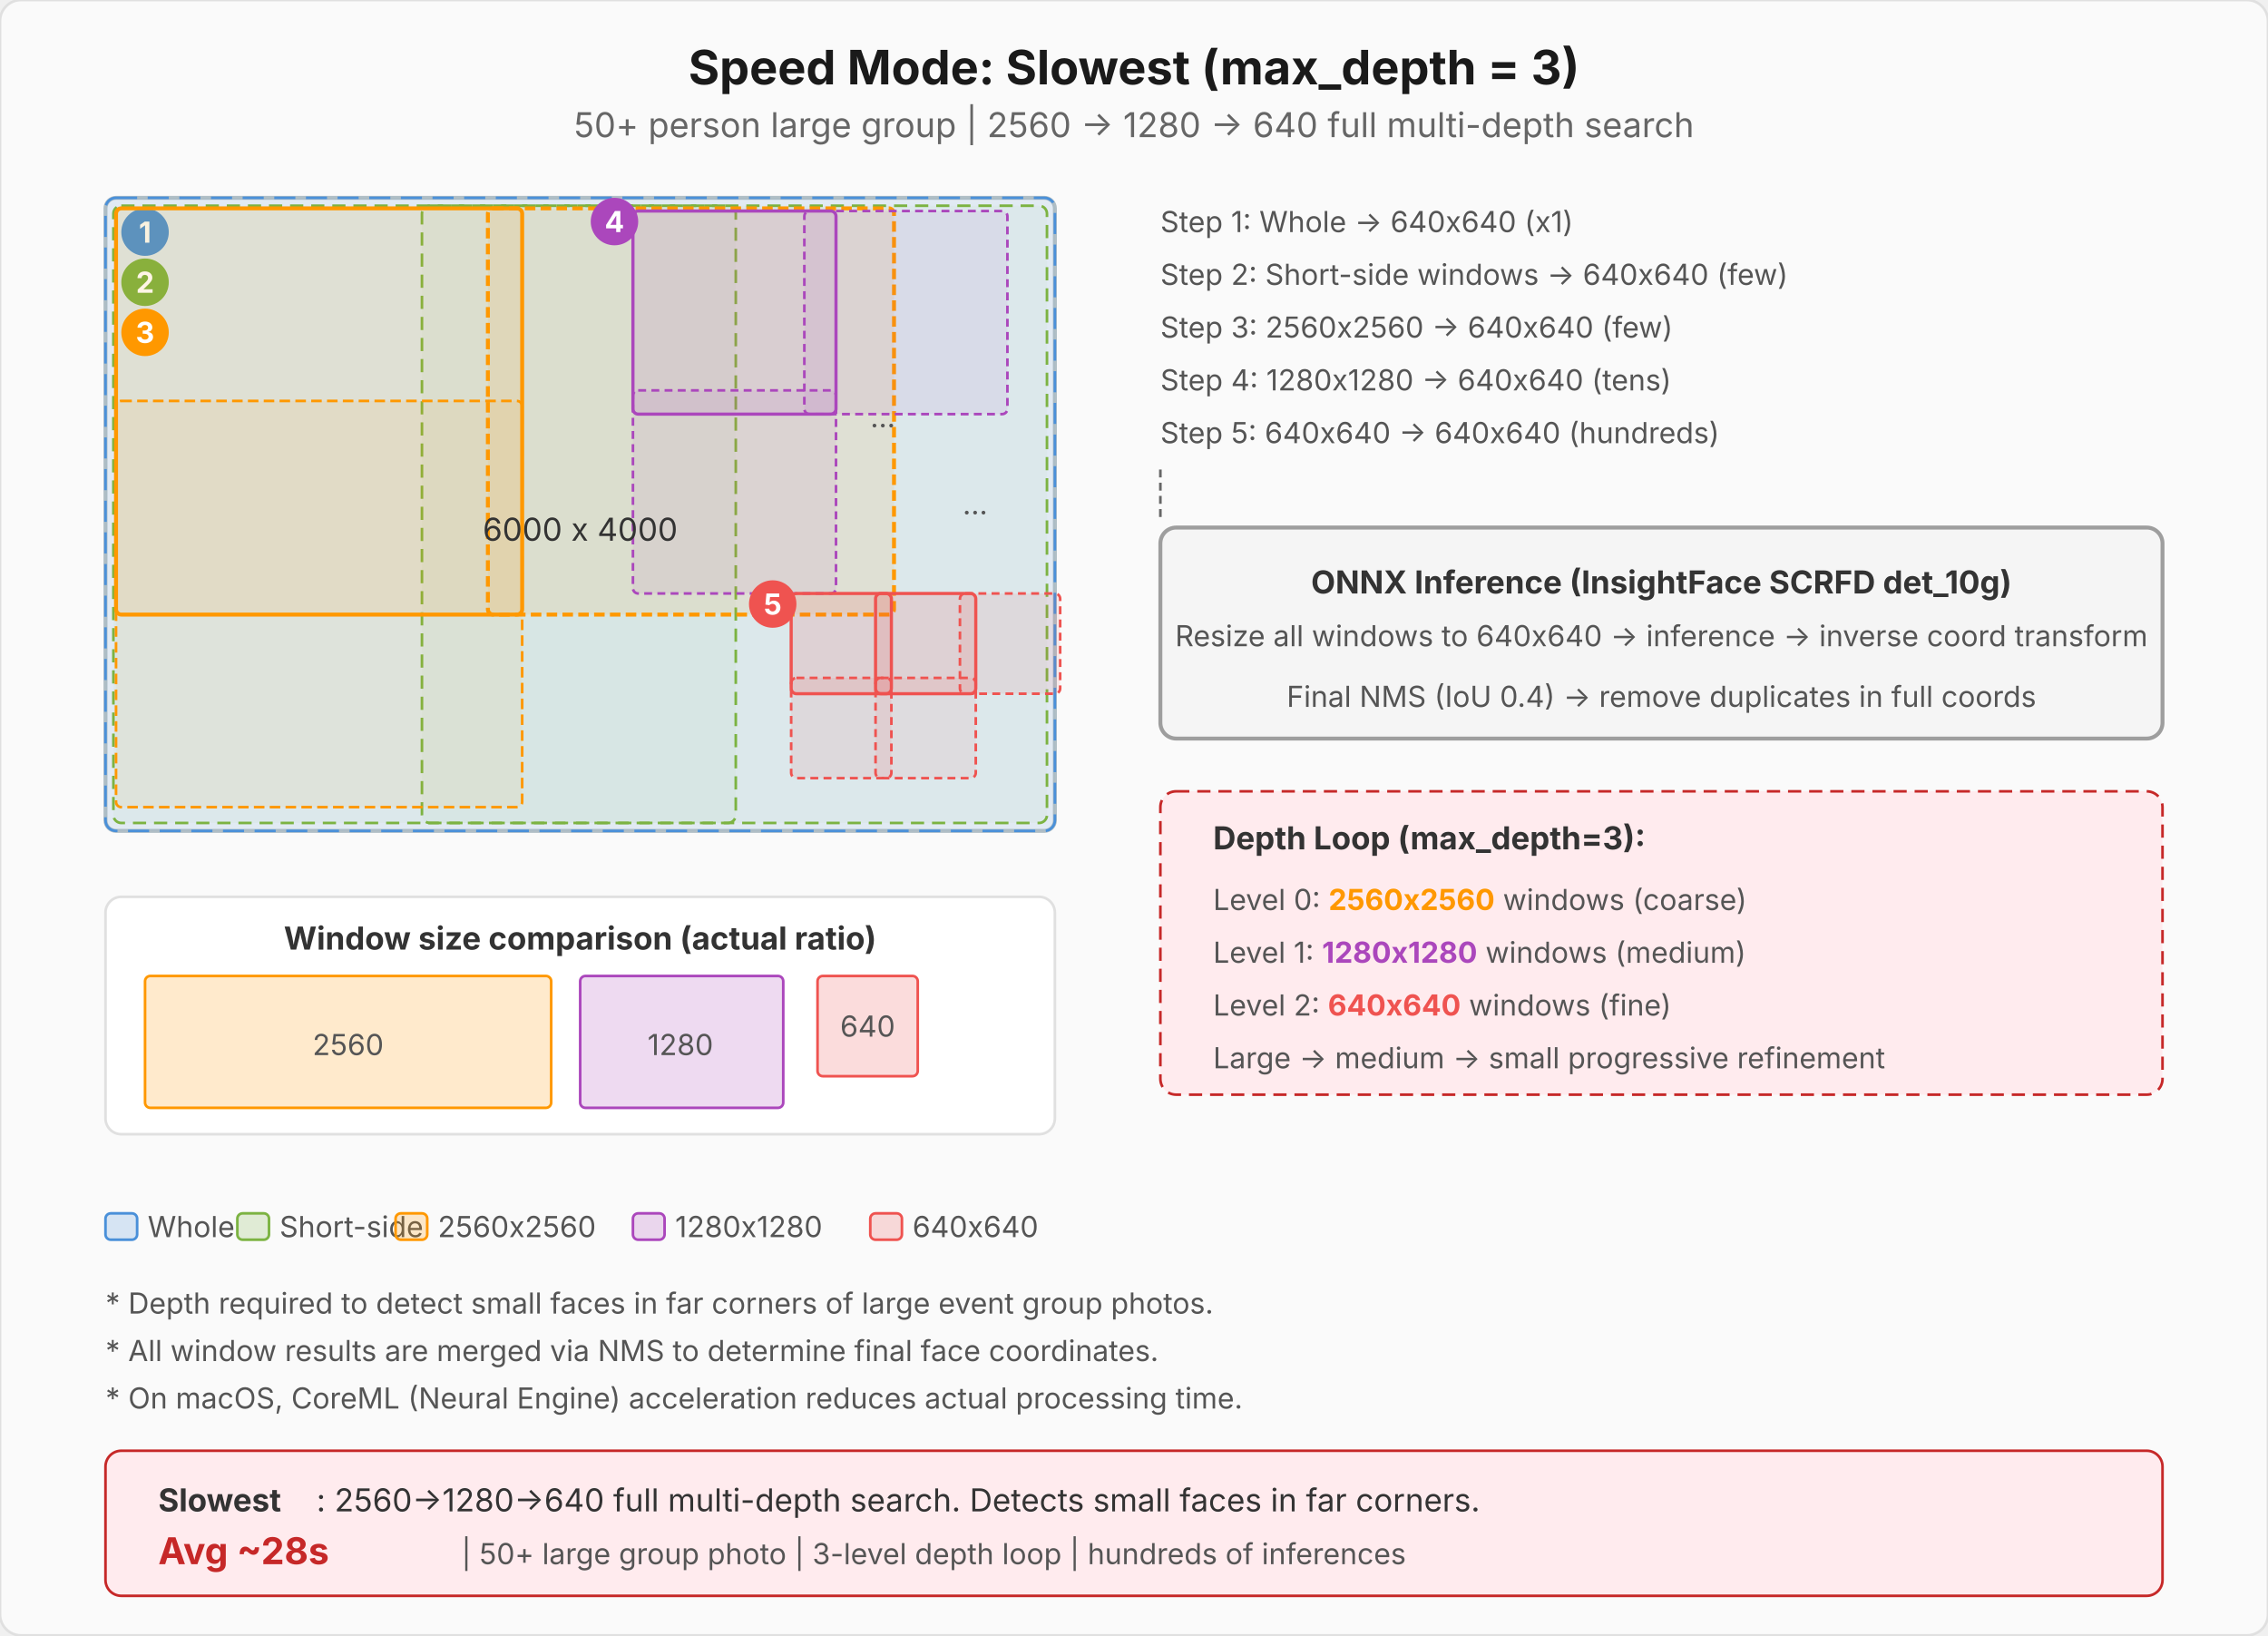
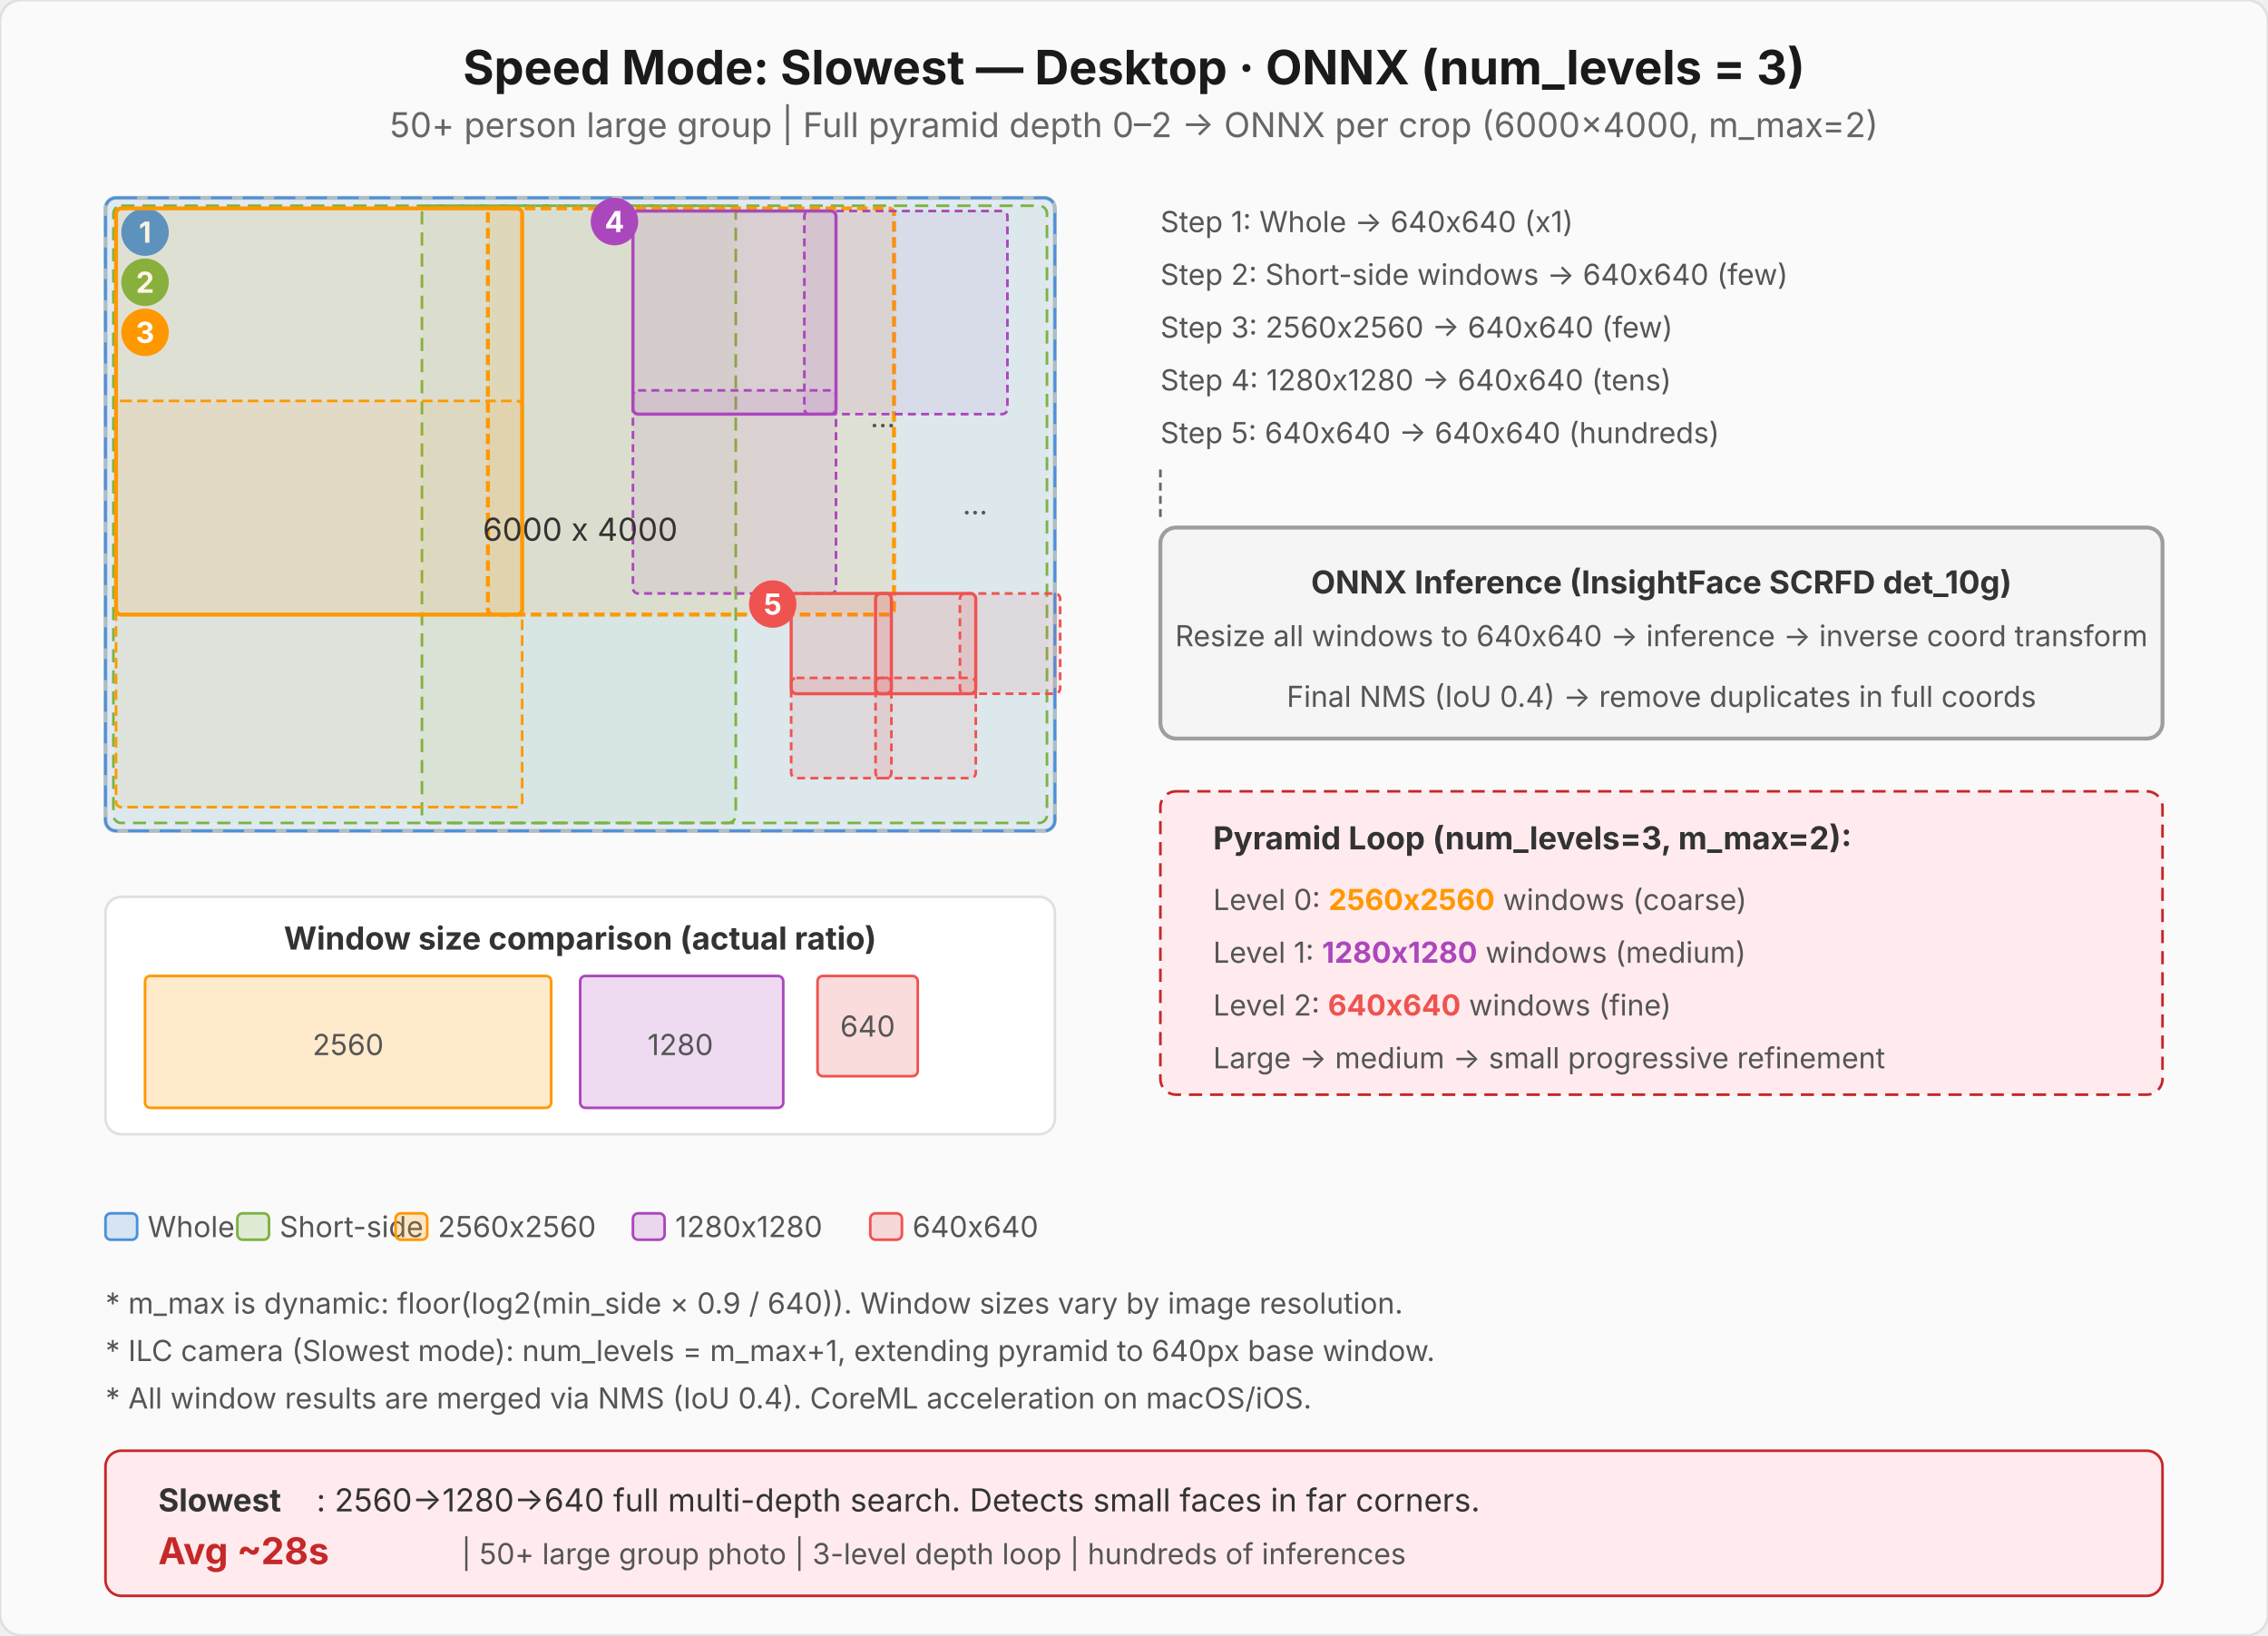
<svg xmlns="http://www.w3.org/2000/svg" viewBox="0 0 860 620">
  <defs>
    <style>
      text { font-family: 'Inter', 'Helvetica Neue', 'Arial', sans-serif; }
      .title { font-size: 18px; font-weight: bold; fill: #1a1a1a; }
      .subtitle { font-size: 13px; fill: #666; }
      .label { font-size: 12px; fill: #333; }
      .label-sm { font-size: 11px; fill: #555; }
      .label-bold { font-size: 12px; fill: #333; font-weight: bold; }
      .step-num { font-size: 11px; font-weight: bold; fill: white; }
      .time { font-size: 14px; font-weight: bold; fill: #C62828; }
    </style>
  </defs>
  <rect width="860" height="620" rx="8" fill="#fafafa" stroke="#e0e0e0" stroke-width="1" />
-   <text x="430" y="32" text-anchor="middle" class="title">Speed Mode: Slowest (max_depth = 3)</text>
-   <text x="430" y="52" text-anchor="middle" class="subtitle">50+ person large group | 2560 → 1280 → 640 full multi-depth search</text>
+   <text x="430" y="32" text-anchor="middle" class="title">Speed Mode: Slowest — Desktop · ONNX (num_levels = 3)</text>
+   <text x="430" y="52" text-anchor="middle" class="subtitle">50+ person large group | Full pyramid depth 0–2 → ONNX per crop (6000×4000, m_max=2)</text>
  <rect x="40" y="75" width="360" height="240" rx="4" fill="#e8eef5" stroke="#b0bec5" stroke-width="1.5" />
  <rect x="40" y="75" width="360" height="240" rx="4" fill="#4A90D9" fill-opacity="0.04" stroke="#4A90D9" stroke-width="1" stroke-dasharray="8,4" />
  <circle cx="55" cy="88" r="9" fill="#4A90D9" />
  <text x="55" y="92" text-anchor="middle" class="step-num">1</text>
  <rect x="43" y="78" width="236" height="234" rx="3" fill="#7CB342" fill-opacity="0.04" stroke="#7CB342" stroke-width="1" stroke-dasharray="5,3" />
  <rect x="160" y="78" width="237" height="234" rx="3" fill="#7CB342" fill-opacity="0.04" stroke="#7CB342" stroke-width="1" stroke-dasharray="5,3" />
  <circle cx="55" cy="107" r="9" fill="#7CB342" />
  <text x="55" y="111" text-anchor="middle" class="step-num">2</text>
  <rect x="44" y="79" width="154" height="154" rx="2" fill="#FF9800" fill-opacity="0.10" stroke="#FF9800" stroke-width="1.5" />
  <rect x="185" y="79" width="154" height="154" rx="2" fill="#FF9800" fill-opacity="0.10" stroke="#FF9800" stroke-width="1.5" stroke-dasharray="4,2" />
  <rect x="44" y="152" width="154" height="154" rx="2" fill="#FF9800" fill-opacity="0.07" stroke="#FF9800" stroke-width="1" stroke-dasharray="4,2" />
  <text x="330" y="162" class="label-sm" fill="#FF9800">...</text>
  <circle cx="55" cy="126" r="9" fill="#FF9800" />
  <text x="55" y="130" text-anchor="middle" class="step-num">3</text>
  <rect x="240" y="80" width="77" height="77" rx="2" fill="#AB47BC" fill-opacity="0.12" stroke="#AB47BC" stroke-width="1.2" />
  <rect x="305" y="80" width="77" height="77" rx="2" fill="#AB47BC" fill-opacity="0.08" stroke="#AB47BC" stroke-width="1" stroke-dasharray="3,2" />
  <rect x="240" y="148" width="77" height="77" rx="2" fill="#AB47BC" fill-opacity="0.08" stroke="#AB47BC" stroke-width="1" stroke-dasharray="3,2" />
  <text x="365" y="195" class="label-sm" fill="#AB47BC">...</text>
  <circle cx="233" cy="84" r="9" fill="#AB47BC" />
  <text x="233" y="88" text-anchor="middle" class="step-num">4</text>
  <rect x="300" y="225" width="38" height="38" rx="2" fill="#EF5350" fill-opacity="0.15" stroke="#EF5350" stroke-width="1.2" />
  <rect x="332" y="225" width="38" height="38" rx="2" fill="#EF5350" fill-opacity="0.15" stroke="#EF5350" stroke-width="1.2" />
  <rect x="364" y="225" width="38" height="38" rx="2" fill="#EF5350" fill-opacity="0.10" stroke="#EF5350" stroke-width="1" stroke-dasharray="3,2" />
  <rect x="300" y="257" width="38" height="38" rx="2" fill="#EF5350" fill-opacity="0.10" stroke="#EF5350" stroke-width="1" stroke-dasharray="3,2" />
  <rect x="332" y="257" width="38" height="38" rx="2" fill="#EF5350" fill-opacity="0.08" stroke="#EF5350" stroke-width="1" stroke-dasharray="3,2" />
  <circle cx="293" cy="229" r="9" fill="#EF5350" />
  <text x="293" y="233" text-anchor="middle" class="step-num">5</text>
  <text x="220" y="205" text-anchor="middle" class="label" fill="#78909c">6000 x 4000</text>
  <text x="440" y="88" class="label-sm" fill="#4A90D9">Step 1: Whole → 640x640 (x1)</text>
  <text x="440" y="108" class="label-sm" fill="#7CB342">Step 2: Short-side windows → 640x640 (few)</text>
  <text x="440" y="128" class="label-sm" fill="#FF9800">Step 3: 2560x2560 → 640x640 (few)</text>
  <text x="440" y="148" class="label-sm" fill="#AB47BC">Step 4: 1280x1280 → 640x640 (tens)</text>
  <text x="440" y="168" class="label-sm" fill="#EF5350">Step 5: 640x640 → 640x640 (hundreds)</text>
  <line x1="440" y1="178" x2="440" y2="198" stroke="#666" stroke-width="1" stroke-dasharray="3,2" />
  <rect x="440" y="200" width="380" height="80" rx="6" fill="#f5f5f5" stroke="#9e9e9e" stroke-width="1.5" />
  <text x="630" y="225" text-anchor="middle" class="label-bold">ONNX Inference (InsightFace SCRFD det_10g)</text>
  <text x="630" y="245" text-anchor="middle" class="label-sm">Resize all windows to 640x640 → inference → inverse coord transform</text>
  <text x="630" y="268" text-anchor="middle" class="label-sm">Final NMS (IoU 0.4) → remove duplicates in full coords</text>
  <rect x="440" y="300" width="380" height="115" rx="6" fill="#FFEBEE" stroke="#C62828" stroke-width="1" stroke-dasharray="5,3" />
-   <text x="460" y="322" class="label-bold" fill="#C62828">Depth Loop (max_depth=3):</text>
+   <text x="460" y="322" class="label-bold" fill="#C62828">Pyramid Loop (num_levels=3, m_max=2):</text>
  <text x="460" y="345" class="label-sm">Level 0: <tspan font-weight="bold" fill="#FF9800">2560x2560</tspan> windows (coarse)</text>
  <text x="460" y="365" class="label-sm">Level 1: <tspan font-weight="bold" fill="#AB47BC">1280x1280</tspan> windows (medium)</text>
  <text x="460" y="385" class="label-sm">Level 2: <tspan font-weight="bold" fill="#EF5350">640x640</tspan> windows (fine)</text>
  <text x="460" y="405" class="label-sm" fill="#999">Large → medium → small progressive refinement</text>
  <rect x="40" y="340" width="360" height="90" rx="6" fill="#fff" stroke="#e0e0e0" stroke-width="1" />
  <text x="220" y="360" text-anchor="middle" class="label-bold">Window size comparison (actual ratio)</text>
  <rect x="55" y="370" width="154" height="50" rx="2" fill="#FF9800" fill-opacity="0.2" stroke="#FF9800" stroke-width="1" />
  <text x="132" y="400" text-anchor="middle" class="label-sm" fill="#FF9800">2560</text>
  <rect x="220" y="370" width="77" height="50" rx="2" fill="#AB47BC" fill-opacity="0.2" stroke="#AB47BC" stroke-width="1" />
  <text x="258" y="400" text-anchor="middle" class="label-sm" fill="#AB47BC">1280</text>
  <rect x="310" y="370" width="38" height="38" rx="2" fill="#EF5350" fill-opacity="0.2" stroke="#EF5350" stroke-width="1" />
  <text x="329" y="393" text-anchor="middle" class="label-sm" fill="#EF5350">640</text>
  <rect x="40" y="550" width="780" height="55" rx="6" fill="#FFEBEE" stroke="#C62828" stroke-width="1" />
  <text x="60" y="573" class="label-bold" fill="#C62828">Slowest</text>
  <text x="120" y="573" class="label">: 2560→1280→640 full multi-depth search. Detects small faces in far corners.</text>
  <text x="60" y="593" class="time">Avg ~28s</text>
  <text x="175" y="593" class="label-sm">| 50+ large group photo | 3-level depth loop | hundreds of inferences</text>
  <rect x="40" y="460" width="12" height="10" rx="2" fill="#4A90D9" fill-opacity="0.2" stroke="#4A90D9" stroke-width="1" />
  <text x="56" y="469" class="label-sm">Whole</text>
  <rect x="90" y="460" width="12" height="10" rx="2" fill="#7CB342" fill-opacity="0.2" stroke="#7CB342" stroke-width="1" />
  <text x="106" y="469" class="label-sm">Short-side</text>
  <rect x="150" y="460" width="12" height="10" rx="2" fill="#FF9800" fill-opacity="0.2" stroke="#FF9800" stroke-width="1" />
  <text x="166" y="469" class="label-sm">2560x2560</text>
  <rect x="240" y="460" width="12" height="10" rx="2" fill="#AB47BC" fill-opacity="0.2" stroke="#AB47BC" stroke-width="1" />
  <text x="256" y="469" class="label-sm">1280x1280</text>
  <rect x="330" y="460" width="12" height="10" rx="2" fill="#EF5350" fill-opacity="0.2" stroke="#EF5350" stroke-width="1" />
  <text x="346" y="469" class="label-sm">640x640</text>
-   <text x="40" y="498" class="label-sm" fill="#999">* Depth required to detect small faces in far corners of large event group photos.</text>
-   <text x="40" y="516" class="label-sm" fill="#999">* All window results are merged via NMS to determine final face coordinates.</text>
-   <text x="40" y="534" class="label-sm" fill="#999">* On macOS, CoreML (Neural Engine) acceleration reduces actual processing time.</text>
+   <text x="40" y="498" class="label-sm" fill="#999">* m_max is dynamic: floor(log2(min_side × 0.9 / 640)). Window sizes vary by image resolution.</text>
+   <text x="40" y="516" class="label-sm" fill="#999">* ILC camera (Slowest mode): num_levels = m_max+1, extending pyramid to 640px base window.</text>
+   <text x="40" y="534" class="label-sm" fill="#999">* All window results are merged via NMS (IoU 0.4). CoreML acceleration on macOS/iOS.</text>
</svg>
